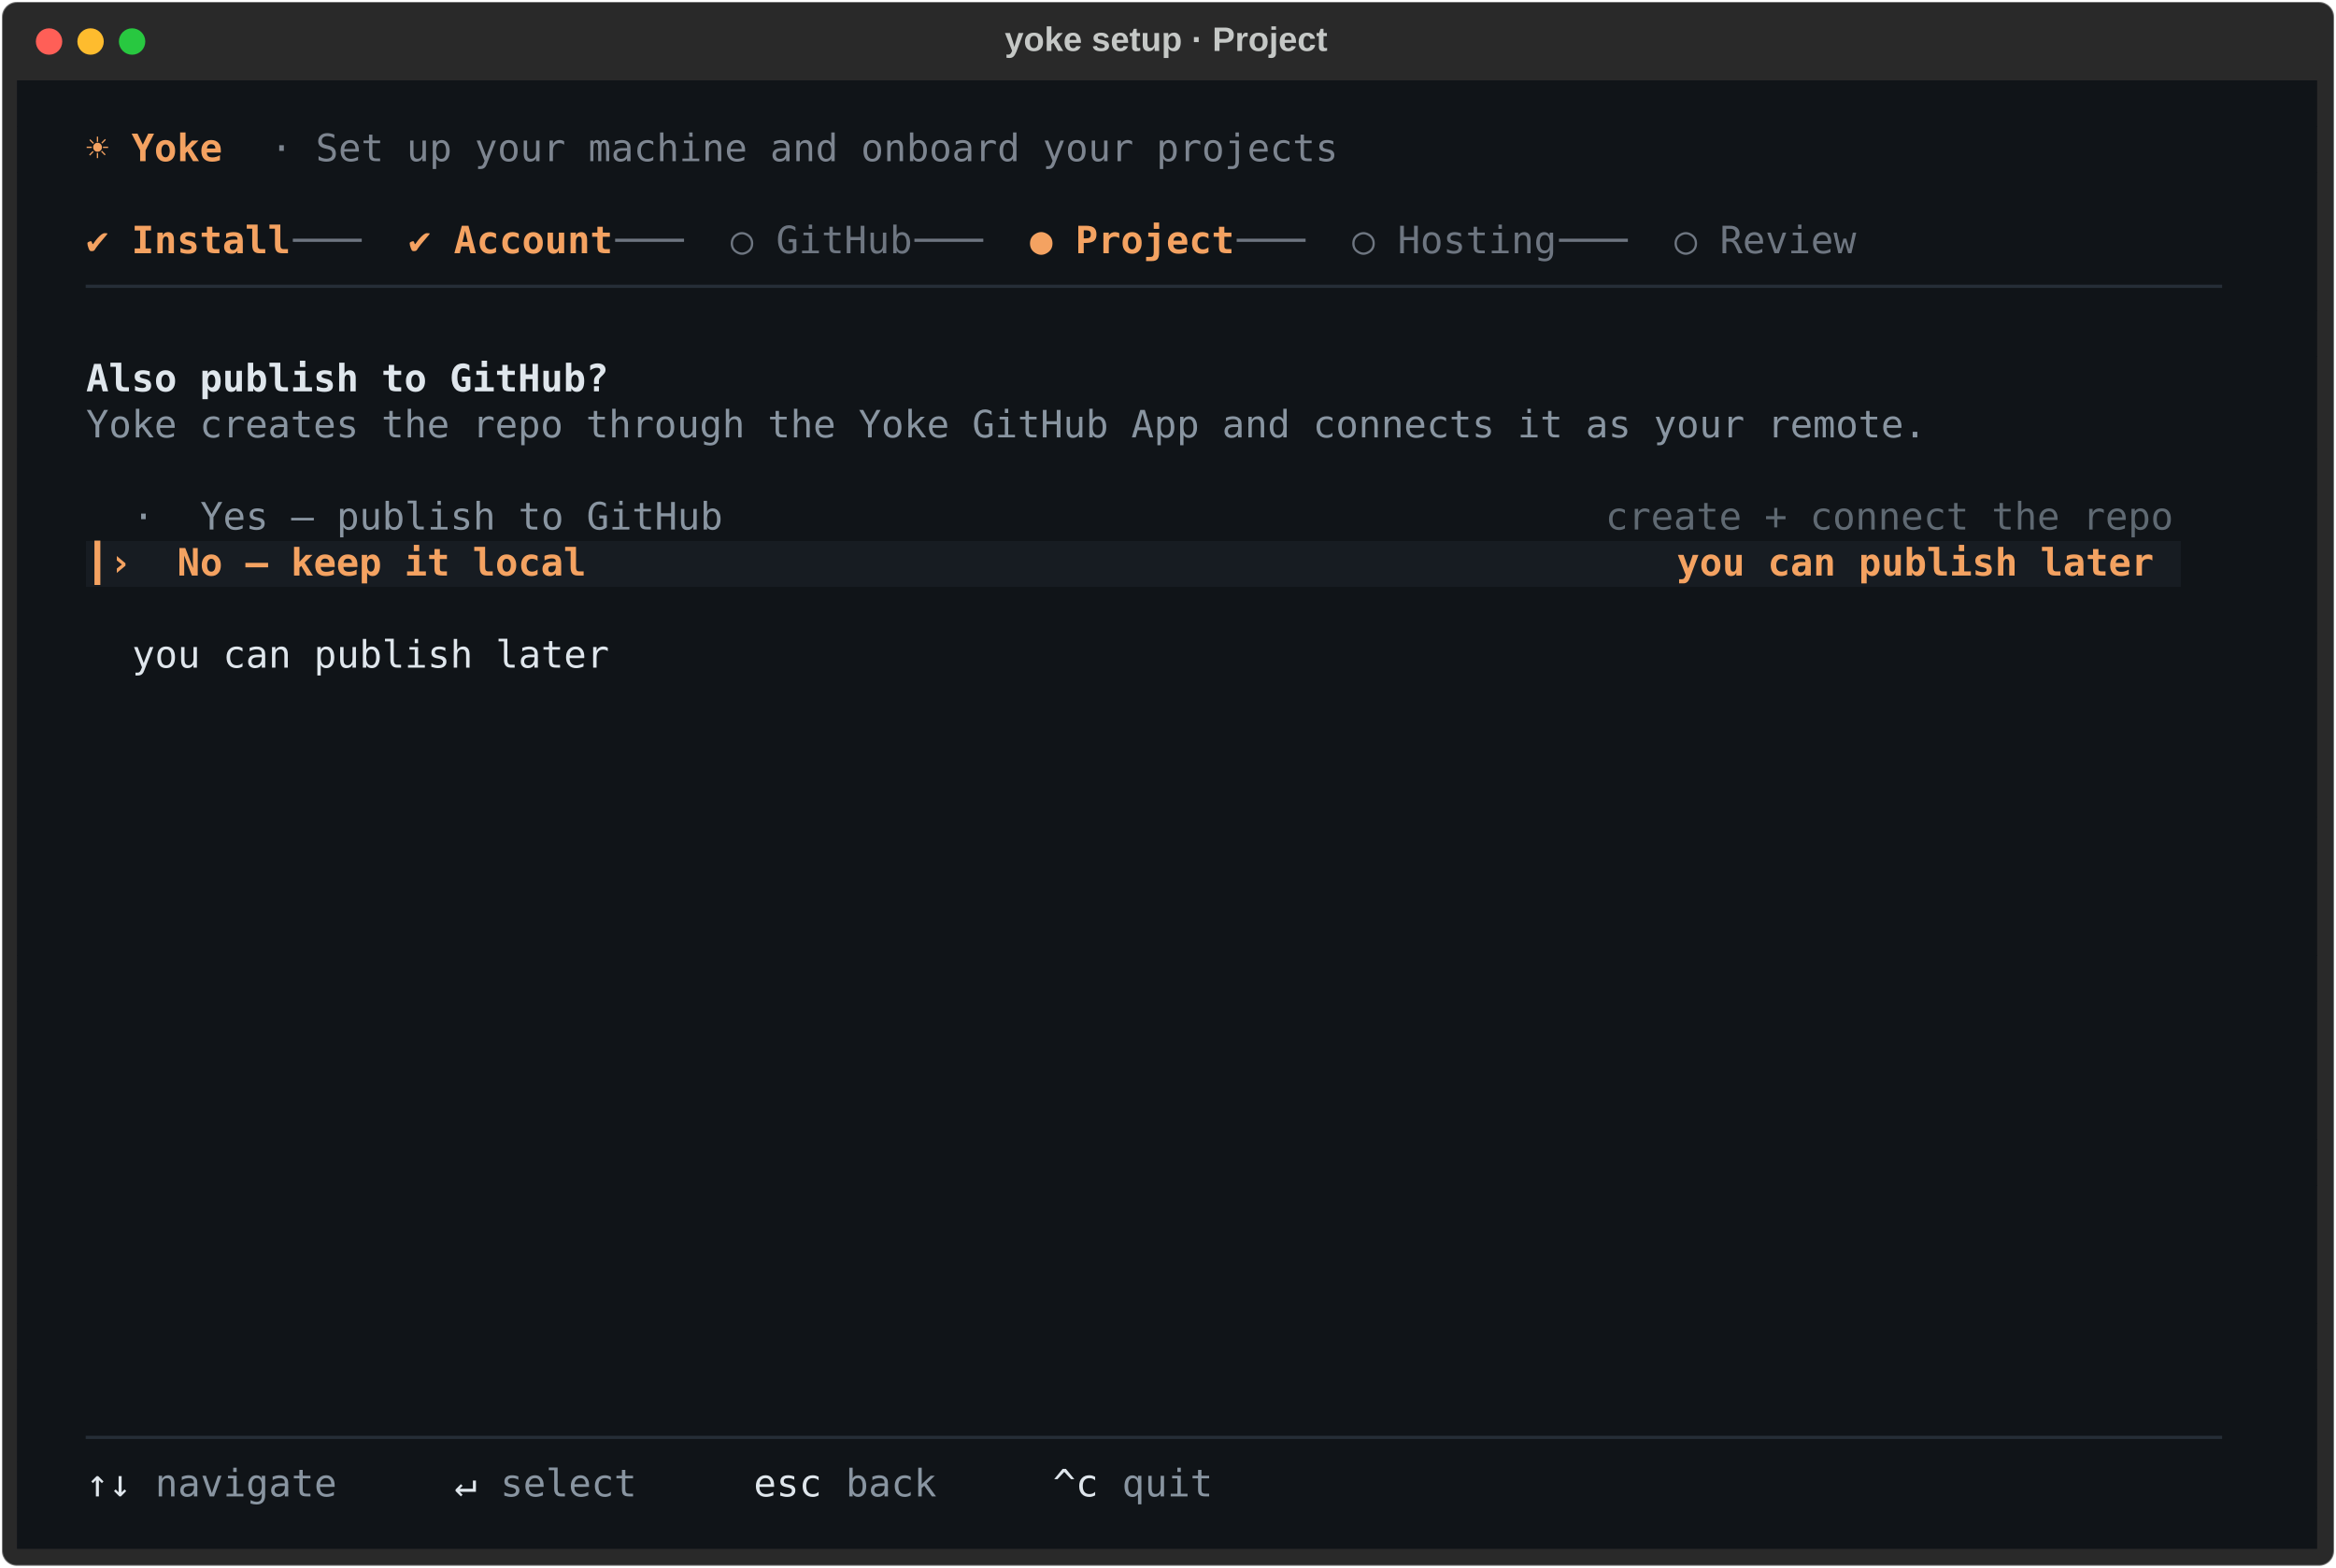
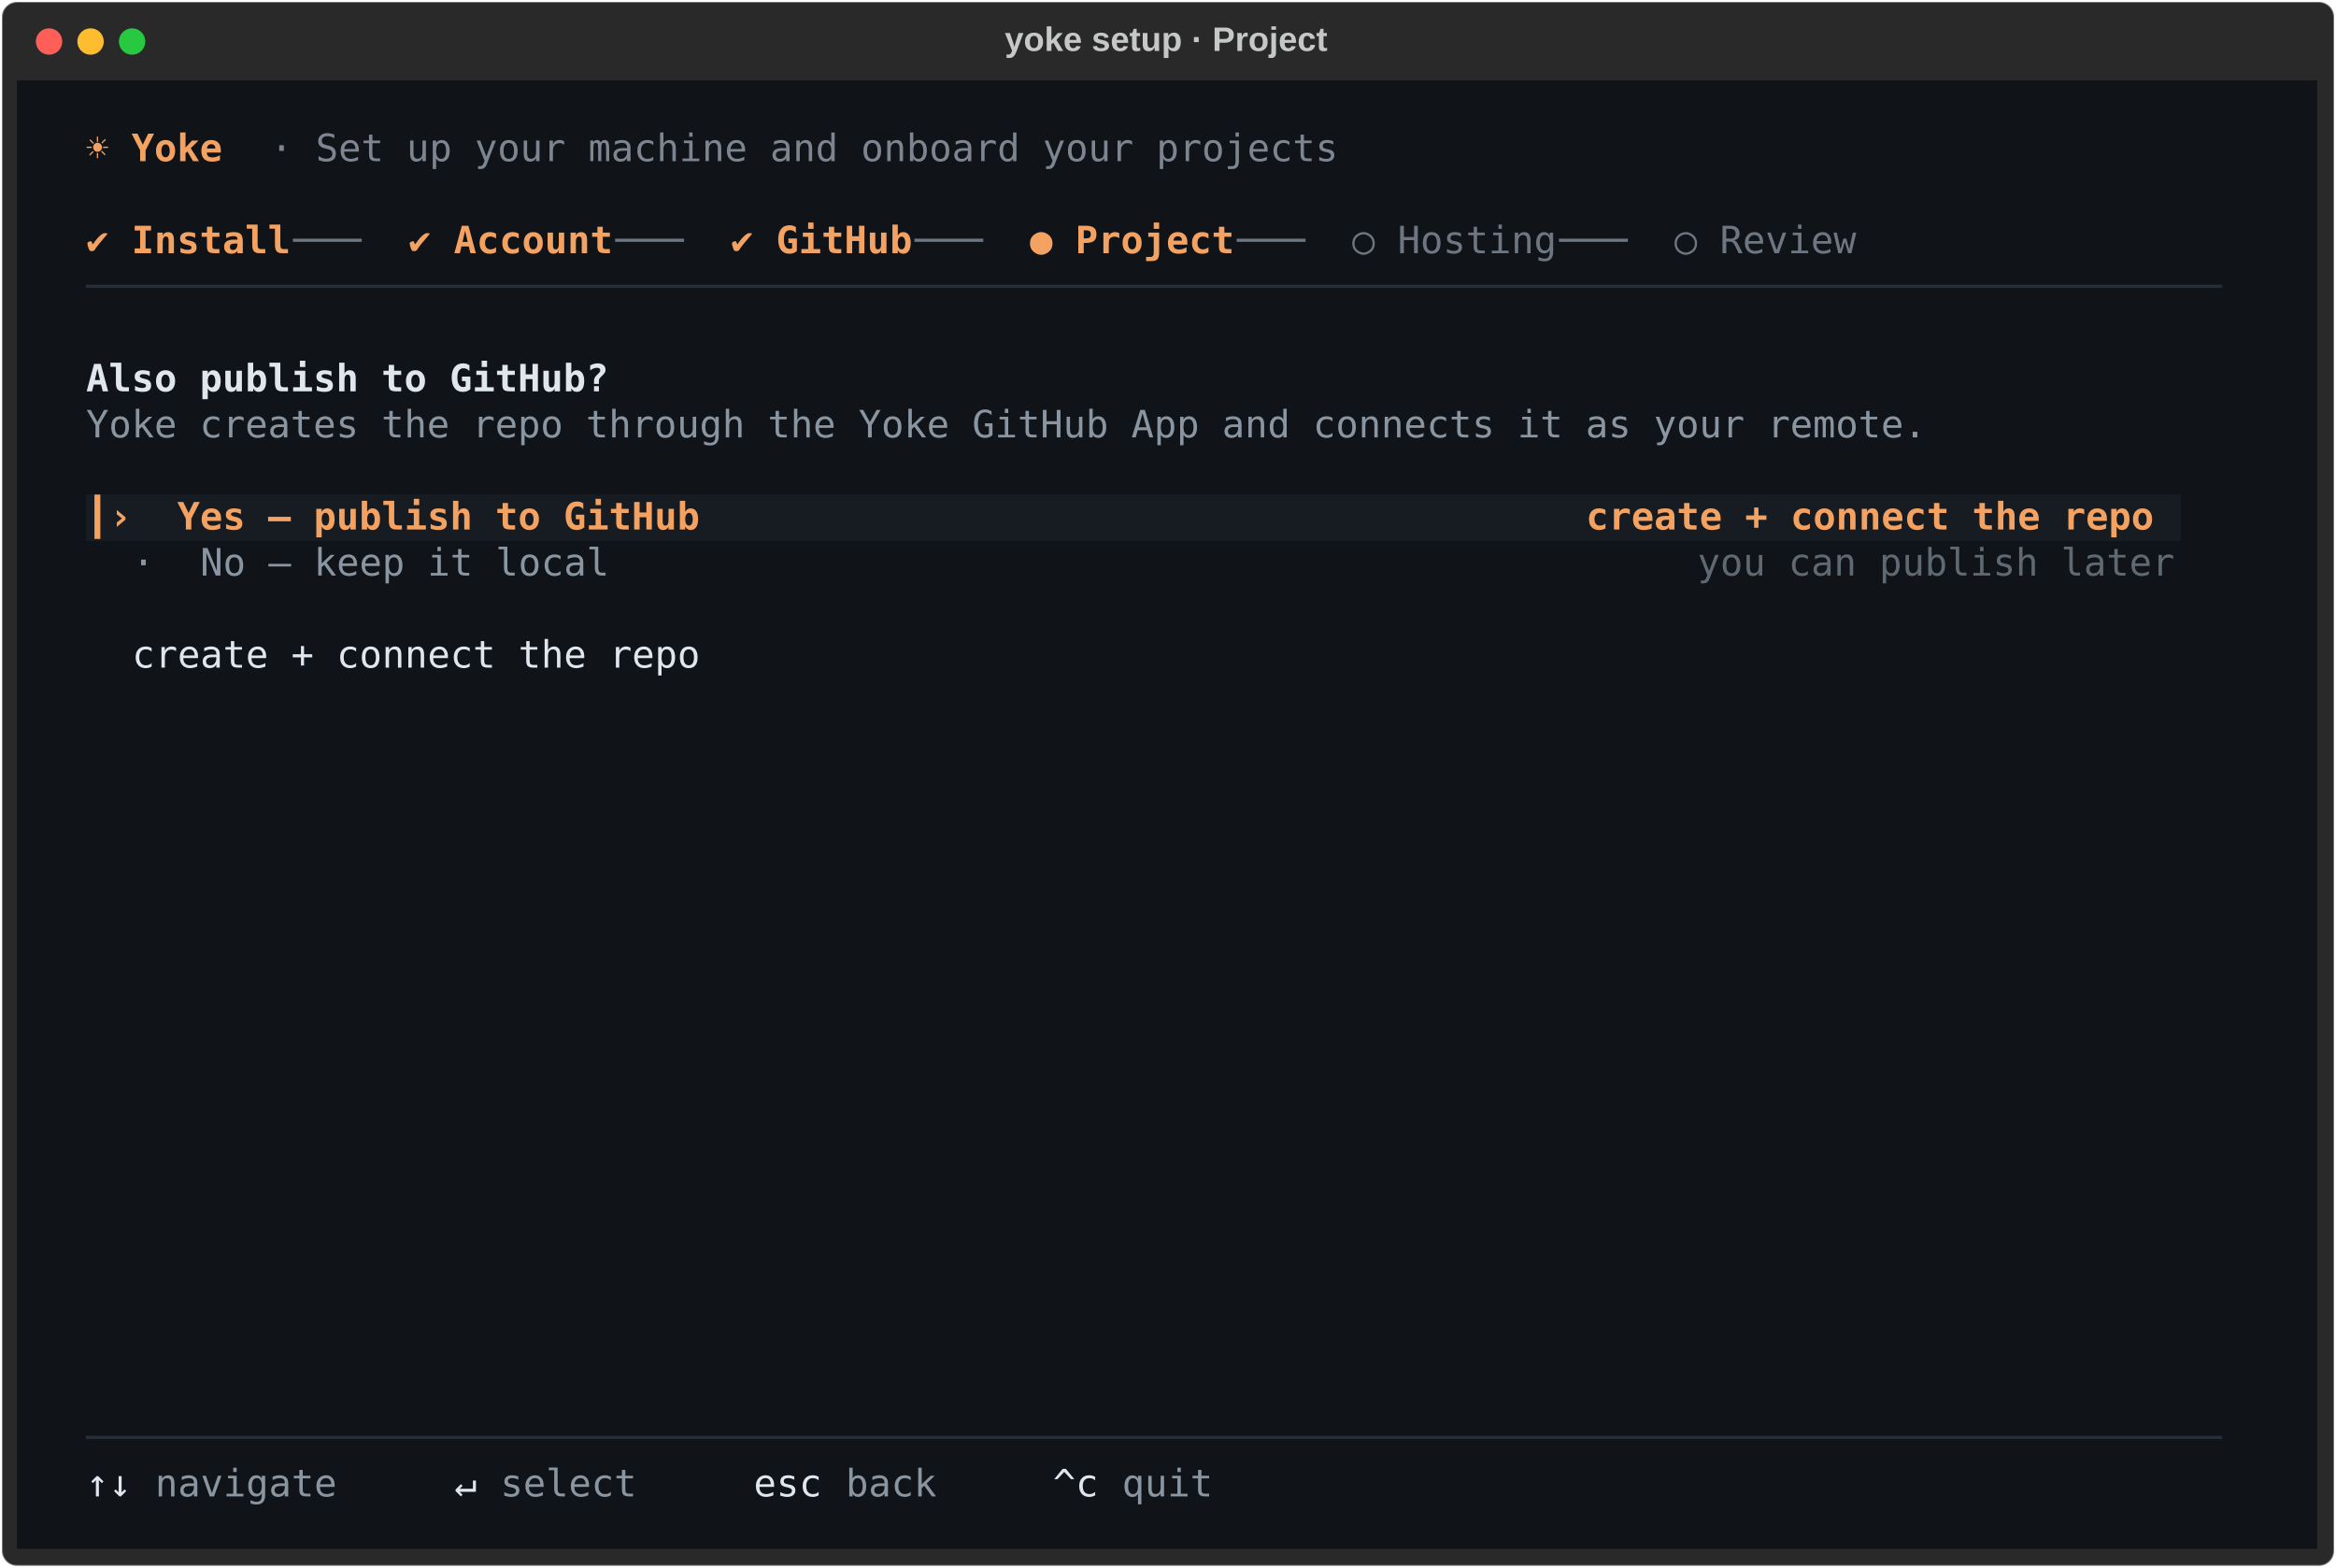
<svg xmlns="http://www.w3.org/2000/svg" class="rich-terminal" viewBox="0 0 1238 830.8">
  <style>

    @font-face {
        font-family: "Fira Code";
        src: local("FiraCode-Regular"),
                url("https://cdnjs.cloudflare.com/ajax/libs/firacode/{{VERSION}}/woff2/FiraCode-Regular.woff2") format("woff2"),
                url("https://cdnjs.cloudflare.com/ajax/libs/firacode/{{VERSION}}/woff/FiraCode-Regular.woff") format("woff");
        font-style: normal;
        font-weight: 400;
    }
    @font-face {
        font-family: "Fira Code";
        src: local("FiraCode-Bold"),
                url("https://cdnjs.cloudflare.com/ajax/libs/firacode/{{VERSION}}/woff2/FiraCode-Bold.woff2") format("woff2"),
                url("https://cdnjs.cloudflare.com/ajax/libs/firacode/{{VERSION}}/woff/FiraCode-Bold.woff") format("woff");
        font-style: bold;
        font-weight: 700;
    }

    .terminal-YOKE-matrix {
        font-family: Fira Code, monospace;
        font-size: 20px;
        line-height: 24.4px;
        font-variant-east-asian: full-width;
    }

    .terminal-YOKE-title {
        font-size: 18px;
        font-weight: bold;
        font-family: arial;
    }

.terminal-YOKE-r2 { fill: #f4a261;font-weight: bold }
.terminal-YOKE-r3 { fill: #dfe6ec }
.terminal-YOKE-r4 { fill: #7d8590 }
.terminal-YOKE-r5 { fill: #6e7681 }
.terminal-YOKE-r6 { fill: #262e37 }
.terminal-YOKE-r7 { fill: #dfe6ec;font-weight: bold }
.terminal-YOKE-r8 { fill: #8995a1 }
- .terminal-YOKE-r10 { fill: #5f6972 }
- .terminal-YOKE-r11 { fill: #f4a261 }
+ .terminal-YOKE-r9 { fill: #f4a261 }
+ .terminal-YOKE-r11 { fill: #5f6972 }
    </style>
  <defs>
    <clipPath id="terminal-YOKE-clip-terminal">
      <rect x="0" y="0" width="1219.0" height="779.8" />
    </clipPath>
    <clipPath id="terminal-YOKE-line-0">
      <rect x="0" y="1.5" width="1220" height="24.65" />
    </clipPath>
    <clipPath id="terminal-YOKE-line-1">
      <rect x="0" y="25.9" width="1220" height="24.65" />
    </clipPath>
    <clipPath id="terminal-YOKE-line-2">
      <rect x="0" y="50.3" width="1220" height="24.65" />
    </clipPath>
    <clipPath id="terminal-YOKE-line-3">
      <rect x="0" y="74.7" width="1220" height="24.65" />
    </clipPath>
    <clipPath id="terminal-YOKE-line-4">
      <rect x="0" y="99.1" width="1220" height="24.65" />
    </clipPath>
    <clipPath id="terminal-YOKE-line-5">
      <rect x="0" y="123.5" width="1220" height="24.65" />
    </clipPath>
    <clipPath id="terminal-YOKE-line-6">
      <rect x="0" y="147.9" width="1220" height="24.65" />
    </clipPath>
    <clipPath id="terminal-YOKE-line-7">
      <rect x="0" y="172.3" width="1220" height="24.65" />
    </clipPath>
    <clipPath id="terminal-YOKE-line-8">
      <rect x="0" y="196.7" width="1220" height="24.65" />
    </clipPath>
    <clipPath id="terminal-YOKE-line-9">
      <rect x="0" y="221.1" width="1220" height="24.65" />
    </clipPath>
    <clipPath id="terminal-YOKE-line-10">
      <rect x="0" y="245.5" width="1220" height="24.65" />
    </clipPath>
    <clipPath id="terminal-YOKE-line-11">
      <rect x="0" y="269.9" width="1220" height="24.65" />
    </clipPath>
    <clipPath id="terminal-YOKE-line-12">
      <rect x="0" y="294.3" width="1220" height="24.65" />
    </clipPath>
    <clipPath id="terminal-YOKE-line-13">
      <rect x="0" y="318.7" width="1220" height="24.65" />
    </clipPath>
    <clipPath id="terminal-YOKE-line-14">
      <rect x="0" y="343.1" width="1220" height="24.65" />
    </clipPath>
    <clipPath id="terminal-YOKE-line-15">
      <rect x="0" y="367.5" width="1220" height="24.65" />
    </clipPath>
    <clipPath id="terminal-YOKE-line-16">
      <rect x="0" y="391.9" width="1220" height="24.65" />
    </clipPath>
    <clipPath id="terminal-YOKE-line-17">
      <rect x="0" y="416.3" width="1220" height="24.65" />
    </clipPath>
    <clipPath id="terminal-YOKE-line-18">
      <rect x="0" y="440.7" width="1220" height="24.65" />
    </clipPath>
    <clipPath id="terminal-YOKE-line-19">
      <rect x="0" y="465.1" width="1220" height="24.65" />
    </clipPath>
    <clipPath id="terminal-YOKE-line-20">
      <rect x="0" y="489.5" width="1220" height="24.65" />
    </clipPath>
    <clipPath id="terminal-YOKE-line-21">
      <rect x="0" y="513.9" width="1220" height="24.65" />
    </clipPath>
    <clipPath id="terminal-YOKE-line-22">
      <rect x="0" y="538.3" width="1220" height="24.65" />
    </clipPath>
    <clipPath id="terminal-YOKE-line-23">
      <rect x="0" y="562.7" width="1220" height="24.65" />
    </clipPath>
    <clipPath id="terminal-YOKE-line-24">
      <rect x="0" y="587.1" width="1220" height="24.65" />
    </clipPath>
    <clipPath id="terminal-YOKE-line-25">
      <rect x="0" y="611.5" width="1220" height="24.65" />
    </clipPath>
    <clipPath id="terminal-YOKE-line-26">
      <rect x="0" y="635.9" width="1220" height="24.65" />
    </clipPath>
    <clipPath id="terminal-YOKE-line-27">
      <rect x="0" y="660.3" width="1220" height="24.65" />
    </clipPath>
    <clipPath id="terminal-YOKE-line-28">
      <rect x="0" y="684.7" width="1220" height="24.65" />
    </clipPath>
    <clipPath id="terminal-YOKE-line-29">
      <rect x="0" y="709.1" width="1220" height="24.65" />
    </clipPath>
    <clipPath id="terminal-YOKE-line-30">
      <rect x="0" y="733.5" width="1220" height="24.65" />
    </clipPath>
  </defs>
  <rect fill="#292929" stroke="rgba(255,255,255,0.35)" stroke-width="1" x="1" y="1" width="1236" height="828.8" rx="8" />
  <text class="terminal-YOKE-title" fill="#c5c8c6" text-anchor="middle" x="618" y="27">yoke setup · Project</text>
  <g transform="translate(26,22)">
    <circle cx="0" cy="0" r="7" fill="#ff5f57" />
    <circle cx="22" cy="0" r="7" fill="#febc2e" />
    <circle cx="44" cy="0" r="7" fill="#28c840" />
  </g>
  <g transform="translate(9, 41)" clip-path="url(#terminal-YOKE-clip-terminal)">
    <rect fill="#101418" x="0" y="1.5" width="1220" height="24.65" shape-rendering="crispEdges" />
    <rect fill="#101418" x="0" y="25.9" width="36.6" height="24.65" shape-rendering="crispEdges" />
    <rect fill="#101418" x="36.6" y="25.9" width="73.2" height="24.65" shape-rendering="crispEdges" />
    <rect fill="#101418" x="109.8" y="25.9" width="24.4" height="24.65" shape-rendering="crispEdges" />
    <rect fill="#101418" x="134.2" y="25.9" width="573.4" height="24.65" shape-rendering="crispEdges" />
    <rect fill="#101418" x="707.6" y="25.9" width="475.8" height="24.65" shape-rendering="crispEdges" />
    <rect fill="#101418" x="1183.4" y="25.9" width="36.6" height="24.65" shape-rendering="crispEdges" />
    <rect fill="#101418" x="0" y="50.3" width="1220" height="24.65" shape-rendering="crispEdges" />
    <rect fill="#101418" x="0" y="74.7" width="36.6" height="24.65" shape-rendering="crispEdges" />
    <rect fill="#101418" x="36.6" y="74.7" width="109.8" height="24.65" shape-rendering="crispEdges" />
    <rect fill="#101418" x="146.4" y="74.7" width="61" height="24.65" shape-rendering="crispEdges" />
    <rect fill="#101418" x="207.4" y="74.7" width="109.8" height="24.65" shape-rendering="crispEdges" />
    <rect fill="#101418" x="317.2" y="74.7" width="61" height="24.65" shape-rendering="crispEdges" />
    <rect fill="#101418" x="378.2" y="74.7" width="97.6" height="24.65" shape-rendering="crispEdges" />
    <rect fill="#101418" x="475.8" y="74.7" width="61" height="24.65" shape-rendering="crispEdges" />
    <rect fill="#101418" x="536.8" y="74.7" width="109.8" height="24.65" shape-rendering="crispEdges" />
    <rect fill="#101418" x="646.6" y="74.7" width="61" height="24.65" shape-rendering="crispEdges" />
    <rect fill="#101418" x="707.6" y="74.7" width="109.8" height="24.65" shape-rendering="crispEdges" />
    <rect fill="#101418" x="817.4" y="74.7" width="61" height="24.65" shape-rendering="crispEdges" />
    <rect fill="#101418" x="878.4" y="74.7" width="97.6" height="24.65" shape-rendering="crispEdges" />
    <rect fill="#101418" x="976" y="74.7" width="207.4" height="24.65" shape-rendering="crispEdges" />
    <rect fill="#101418" x="1183.4" y="74.7" width="36.6" height="24.65" shape-rendering="crispEdges" />
    <rect fill="#101418" x="0" y="99.1" width="36.6" height="24.65" shape-rendering="crispEdges" />
    <rect fill="#101418" x="36.6" y="99.1" width="1146.8" height="24.65" shape-rendering="crispEdges" />
    <rect fill="#101418" x="1183.4" y="99.1" width="36.6" height="24.65" shape-rendering="crispEdges" />
    <rect fill="#101418" x="0" y="123.5" width="1220" height="24.65" shape-rendering="crispEdges" />
    <rect fill="#101418" x="0" y="147.9" width="36.6" height="24.65" shape-rendering="crispEdges" />
    <rect fill="#101418" x="36.6" y="147.9" width="280.6" height="24.65" shape-rendering="crispEdges" />
    <rect fill="#101418" x="317.2" y="147.9" width="866.2" height="24.65" shape-rendering="crispEdges" />
    <rect fill="#101418" x="1183.4" y="147.9" width="36.6" height="24.65" shape-rendering="crispEdges" />
    <rect fill="#101418" x="0" y="172.3" width="36.6" height="24.65" shape-rendering="crispEdges" />
    <rect fill="#101418" x="36.6" y="172.3" width="988.2" height="24.65" shape-rendering="crispEdges" />
    <rect fill="#101418" x="1024.8" y="172.3" width="158.6" height="24.65" shape-rendering="crispEdges" />
    <rect fill="#101418" x="1183.4" y="172.3" width="36.6" height="24.65" shape-rendering="crispEdges" />
    <rect fill="#101418" x="0" y="196.7" width="36.6" height="24.65" shape-rendering="crispEdges" />
    <rect fill="#101418" x="36.6" y="196.7" width="0" height="24.65" shape-rendering="crispEdges" />
    <rect fill="#101418" x="36.6" y="196.7" width="1146.8" height="24.65" shape-rendering="crispEdges" />
    <rect fill="#101418" x="1183.4" y="196.7" width="36.6" height="24.65" shape-rendering="crispEdges" />
    <rect fill="#101418" x="0" y="221.1" width="36.6" height="24.65" shape-rendering="crispEdges" />
-     <rect fill="#101418" x="36.6" y="221.1" width="12.2" height="24.65" shape-rendering="crispEdges" />
-     <rect fill="#101418" x="48.8" y="221.1" width="12.2" height="24.65" shape-rendering="crispEdges" />
-     <rect fill="#101418" x="61" y="221.1" width="780.8" height="24.65" shape-rendering="crispEdges" />
-     <rect fill="#101418" x="841.8" y="221.1" width="305" height="24.65" shape-rendering="crispEdges" />
+     <rect fill="#171c22" x="36.6" y="221.1" width="12.2" height="24.65" shape-rendering="crispEdges" />
+     <rect fill="#171c22" x="48.8" y="221.1" width="1098" height="24.65" shape-rendering="crispEdges" />
    <rect fill="#101418" x="1146.8" y="221.1" width="36.6" height="24.65" shape-rendering="crispEdges" />
    <rect fill="#101418" x="1183.4" y="221.1" width="36.6" height="24.65" shape-rendering="crispEdges" />
    <rect fill="#101418" x="0" y="245.5" width="36.6" height="24.65" shape-rendering="crispEdges" />
-     <rect fill="#171c22" x="36.6" y="245.5" width="12.2" height="24.65" shape-rendering="crispEdges" />
-     <rect fill="#171c22" x="48.8" y="245.5" width="1098" height="24.65" shape-rendering="crispEdges" />
+     <rect fill="#101418" x="36.6" y="245.5" width="12.2" height="24.65" shape-rendering="crispEdges" />
+     <rect fill="#101418" x="48.8" y="245.5" width="12.2" height="24.65" shape-rendering="crispEdges" />
+     <rect fill="#101418" x="61" y="245.5" width="829.6" height="24.65" shape-rendering="crispEdges" />
+     <rect fill="#101418" x="890.6" y="245.5" width="256.2" height="24.65" shape-rendering="crispEdges" />
    <rect fill="#101418" x="1146.8" y="245.5" width="36.6" height="24.65" shape-rendering="crispEdges" />
    <rect fill="#101418" x="1183.4" y="245.5" width="36.6" height="24.65" shape-rendering="crispEdges" />
    <rect fill="#101418" x="0" y="269.9" width="36.6" height="24.65" shape-rendering="crispEdges" />
    <rect fill="#101418" x="36.6" y="269.9" width="1110.2" height="24.65" shape-rendering="crispEdges" />
    <rect fill="#101418" x="1146.8" y="269.9" width="36.6" height="24.65" shape-rendering="crispEdges" />
    <rect fill="#101418" x="1183.4" y="269.9" width="36.6" height="24.65" shape-rendering="crispEdges" />
    <rect fill="#101418" x="0" y="294.3" width="36.6" height="24.65" shape-rendering="crispEdges" />
    <rect fill="#101418" x="36.6" y="294.3" width="24.4" height="24.65" shape-rendering="crispEdges" />
-     <rect fill="#101418" x="61" y="294.3" width="256.2" height="24.65" shape-rendering="crispEdges" />
-     <rect fill="#101418" x="317.2" y="294.3" width="793" height="24.65" shape-rendering="crispEdges" />
+     <rect fill="#101418" x="61" y="294.3" width="305" height="24.65" shape-rendering="crispEdges" />
+     <rect fill="#101418" x="366" y="294.3" width="744.2" height="24.65" shape-rendering="crispEdges" />
    <rect fill="#101418" x="1110.2" y="294.3" width="36.6" height="24.65" shape-rendering="crispEdges" />
    <rect fill="#101418" x="1146.8" y="294.3" width="36.6" height="24.65" shape-rendering="crispEdges" />
    <rect fill="#101418" x="1183.4" y="294.3" width="36.6" height="24.65" shape-rendering="crispEdges" />
    <rect fill="#101418" x="0" y="318.7" width="36.6" height="24.65" shape-rendering="crispEdges" />
    <rect fill="#101418" x="36.6" y="318.7" width="1146.8" height="24.65" shape-rendering="crispEdges" />
    <rect fill="#101418" x="1183.4" y="318.7" width="36.6" height="24.65" shape-rendering="crispEdges" />
    <rect fill="#101418" x="0" y="343.1" width="36.6" height="24.65" shape-rendering="crispEdges" />
    <rect fill="#101418" x="36.6" y="343.1" width="1146.8" height="24.65" shape-rendering="crispEdges" />
    <rect fill="#101418" x="1183.4" y="343.1" width="36.6" height="24.65" shape-rendering="crispEdges" />
    <rect fill="#101418" x="0" y="367.5" width="36.6" height="24.65" shape-rendering="crispEdges" />
    <rect fill="#101418" x="36.6" y="367.5" width="1146.8" height="24.65" shape-rendering="crispEdges" />
    <rect fill="#101418" x="1183.4" y="367.5" width="36.6" height="24.65" shape-rendering="crispEdges" />
    <rect fill="#101418" x="0" y="391.9" width="36.6" height="24.65" shape-rendering="crispEdges" />
    <rect fill="#101418" x="36.6" y="391.9" width="1146.8" height="24.65" shape-rendering="crispEdges" />
    <rect fill="#101418" x="1183.4" y="391.9" width="36.6" height="24.65" shape-rendering="crispEdges" />
    <rect fill="#101418" x="0" y="416.3" width="36.6" height="24.65" shape-rendering="crispEdges" />
    <rect fill="#101418" x="36.6" y="416.3" width="1146.8" height="24.65" shape-rendering="crispEdges" />
    <rect fill="#101418" x="1183.4" y="416.3" width="36.6" height="24.65" shape-rendering="crispEdges" />
    <rect fill="#101418" x="0" y="440.7" width="36.6" height="24.65" shape-rendering="crispEdges" />
    <rect fill="#101418" x="36.6" y="440.7" width="1146.8" height="24.65" shape-rendering="crispEdges" />
    <rect fill="#101418" x="1183.4" y="440.7" width="36.6" height="24.65" shape-rendering="crispEdges" />
    <rect fill="#101418" x="0" y="465.1" width="36.6" height="24.65" shape-rendering="crispEdges" />
    <rect fill="#101418" x="36.6" y="465.1" width="1146.8" height="24.65" shape-rendering="crispEdges" />
    <rect fill="#101418" x="1183.4" y="465.1" width="36.6" height="24.65" shape-rendering="crispEdges" />
    <rect fill="#101418" x="0" y="489.5" width="36.6" height="24.65" shape-rendering="crispEdges" />
    <rect fill="#101418" x="36.6" y="489.5" width="1146.8" height="24.65" shape-rendering="crispEdges" />
    <rect fill="#101418" x="1183.4" y="489.5" width="36.6" height="24.65" shape-rendering="crispEdges" />
    <rect fill="#101418" x="0" y="513.9" width="36.6" height="24.65" shape-rendering="crispEdges" />
    <rect fill="#101418" x="36.6" y="513.9" width="1146.8" height="24.65" shape-rendering="crispEdges" />
    <rect fill="#101418" x="1183.4" y="513.9" width="36.6" height="24.65" shape-rendering="crispEdges" />
    <rect fill="#101418" x="0" y="538.3" width="36.6" height="24.65" shape-rendering="crispEdges" />
    <rect fill="#101418" x="36.6" y="538.3" width="1146.8" height="24.65" shape-rendering="crispEdges" />
    <rect fill="#101418" x="1183.4" y="538.3" width="36.6" height="24.65" shape-rendering="crispEdges" />
    <rect fill="#101418" x="0" y="562.7" width="36.6" height="24.65" shape-rendering="crispEdges" />
    <rect fill="#101418" x="36.6" y="562.7" width="1146.8" height="24.65" shape-rendering="crispEdges" />
    <rect fill="#101418" x="1183.4" y="562.7" width="36.6" height="24.65" shape-rendering="crispEdges" />
    <rect fill="#101418" x="0" y="587.1" width="36.6" height="24.65" shape-rendering="crispEdges" />
    <rect fill="#101418" x="36.6" y="587.1" width="1146.8" height="24.65" shape-rendering="crispEdges" />
    <rect fill="#101418" x="1183.4" y="587.1" width="36.6" height="24.65" shape-rendering="crispEdges" />
    <rect fill="#101418" x="0" y="611.5" width="36.6" height="24.65" shape-rendering="crispEdges" />
    <rect fill="#101418" x="36.6" y="611.5" width="1146.8" height="24.65" shape-rendering="crispEdges" />
    <rect fill="#101418" x="1183.4" y="611.5" width="36.6" height="24.65" shape-rendering="crispEdges" />
    <rect fill="#101418" x="0" y="635.9" width="36.6" height="24.65" shape-rendering="crispEdges" />
    <rect fill="#101418" x="36.6" y="635.9" width="1146.8" height="24.65" shape-rendering="crispEdges" />
    <rect fill="#101418" x="1183.4" y="635.9" width="36.6" height="24.65" shape-rendering="crispEdges" />
    <rect fill="#101418" x="0" y="660.3" width="36.6" height="24.65" shape-rendering="crispEdges" />
    <rect fill="#101418" x="36.6" y="660.3" width="1146.8" height="24.65" shape-rendering="crispEdges" />
    <rect fill="#101418" x="1183.4" y="660.3" width="36.6" height="24.65" shape-rendering="crispEdges" />
    <rect fill="#101418" x="0" y="684.7" width="36.6" height="24.65" shape-rendering="crispEdges" />
    <rect fill="#101418" x="36.6" y="684.7" width="1146.8" height="24.65" shape-rendering="crispEdges" />
    <rect fill="#101418" x="1183.4" y="684.7" width="36.6" height="24.65" shape-rendering="crispEdges" />
    <rect fill="#101418" x="0" y="709.1" width="36.6" height="24.65" shape-rendering="crispEdges" />
    <rect fill="#101418" x="36.6" y="709.1" width="1146.8" height="24.65" shape-rendering="crispEdges" />
    <rect fill="#101418" x="1183.4" y="709.1" width="36.6" height="24.65" shape-rendering="crispEdges" />
    <rect fill="#101418" x="0" y="733.5" width="36.6" height="24.65" shape-rendering="crispEdges" />
    <rect fill="#101418" x="36.6" y="733.5" width="24.4" height="24.65" shape-rendering="crispEdges" />
    <rect fill="#101418" x="61" y="733.5" width="12.2" height="24.65" shape-rendering="crispEdges" />
    <rect fill="#101418" x="73.2" y="733.5" width="97.6" height="24.65" shape-rendering="crispEdges" />
    <rect fill="#101418" x="170.8" y="733.5" width="61" height="24.65" shape-rendering="crispEdges" />
    <rect fill="#101418" x="231.8" y="733.5" width="12.2" height="24.65" shape-rendering="crispEdges" />
    <rect fill="#101418" x="244" y="733.5" width="12.2" height="24.65" shape-rendering="crispEdges" />
    <rect fill="#101418" x="256.2" y="733.5" width="73.2" height="24.65" shape-rendering="crispEdges" />
    <rect fill="#101418" x="329.4" y="733.5" width="61" height="24.65" shape-rendering="crispEdges" />
    <rect fill="#101418" x="390.4" y="733.5" width="36.6" height="24.65" shape-rendering="crispEdges" />
    <rect fill="#101418" x="427" y="733.5" width="12.2" height="24.65" shape-rendering="crispEdges" />
    <rect fill="#101418" x="439.2" y="733.5" width="48.8" height="24.65" shape-rendering="crispEdges" />
    <rect fill="#101418" x="488" y="733.5" width="61" height="24.65" shape-rendering="crispEdges" />
    <rect fill="#101418" x="549" y="733.5" width="24.4" height="24.65" shape-rendering="crispEdges" />
    <rect fill="#101418" x="573.4" y="733.5" width="12.2" height="24.65" shape-rendering="crispEdges" />
    <rect fill="#101418" x="585.6" y="733.5" width="48.8" height="24.65" shape-rendering="crispEdges" />
    <rect fill="#101418" x="634.4" y="733.5" width="549" height="24.65" shape-rendering="crispEdges" />
    <rect fill="#101418" x="1183.4" y="733.5" width="36.6" height="24.65" shape-rendering="crispEdges" />
    <rect fill="#101418" x="0" y="757.9" width="1220" height="24.65" shape-rendering="crispEdges" />
    <g class="terminal-YOKE-matrix">
      <text class="terminal-YOKE-r2" x="36.6" y="44.4" textLength="73.2" clip-path="url(#terminal-YOKE-line-1)">☀ Yoke</text>
      <text class="terminal-YOKE-r4" x="134.2" y="44.4" textLength="573.4" clip-path="url(#terminal-YOKE-line-1)">· Set up your machine and onboard your projects</text>
      <text class="terminal-YOKE-r2" x="36.6" y="93.2" textLength="109.8" clip-path="url(#terminal-YOKE-line-3)">✔ Install</text>
      <text class="terminal-YOKE-r5" x="146.4" y="93.2" textLength="61" clip-path="url(#terminal-YOKE-line-3)"> ─── </text>
      <text class="terminal-YOKE-r2" x="207.4" y="93.2" textLength="109.8" clip-path="url(#terminal-YOKE-line-3)">✔ Account</text>
      <text class="terminal-YOKE-r5" x="317.2" y="93.2" textLength="61" clip-path="url(#terminal-YOKE-line-3)"> ─── </text>
-       <text class="terminal-YOKE-r5" x="378.2" y="93.2" textLength="97.6" clip-path="url(#terminal-YOKE-line-3)">○ GitHub</text>
+       <text class="terminal-YOKE-r2" x="378.2" y="93.2" textLength="97.6" clip-path="url(#terminal-YOKE-line-3)">✔ GitHub</text>
      <text class="terminal-YOKE-r5" x="475.8" y="93.2" textLength="61" clip-path="url(#terminal-YOKE-line-3)"> ─── </text>
      <text class="terminal-YOKE-r2" x="536.8" y="93.2" textLength="109.8" clip-path="url(#terminal-YOKE-line-3)">● Project</text>
      <text class="terminal-YOKE-r5" x="646.6" y="93.2" textLength="61" clip-path="url(#terminal-YOKE-line-3)"> ─── </text>
      <text class="terminal-YOKE-r5" x="707.6" y="93.2" textLength="109.8" clip-path="url(#terminal-YOKE-line-3)">○ Hosting</text>
      <text class="terminal-YOKE-r5" x="817.4" y="93.2" textLength="61" clip-path="url(#terminal-YOKE-line-3)"> ─── </text>
      <text class="terminal-YOKE-r5" x="878.4" y="93.2" textLength="97.6" clip-path="url(#terminal-YOKE-line-3)">○ Review</text>
      <text class="terminal-YOKE-r6" x="36.6" y="117.6" textLength="1146.8" clip-path="url(#terminal-YOKE-line-4)">──────────────────────────────────────────────────────────────────────────────────────────────</text>
      <text class="terminal-YOKE-r7" x="36.6" y="166.4" textLength="280.6" clip-path="url(#terminal-YOKE-line-6)">Also publish to GitHub?</text>
      <text class="terminal-YOKE-r8" x="36.6" y="190.8" textLength="988.2" clip-path="url(#terminal-YOKE-line-7)">Yoke creates the repo through the Yoke GitHub App and connects it as your remote.</text>
-       <text class="terminal-YOKE-r8" x="61" y="239.6" textLength="780.8" clip-path="url(#terminal-YOKE-line-9)">·  Yes — publish to GitHub                                      </text>
-       <text class="terminal-YOKE-r10" x="841.8" y="239.6" textLength="305" clip-path="url(#terminal-YOKE-line-9)">create + connect the repo</text>
-       <text class="terminal-YOKE-r11" x="36.6" y="264" textLength="12.2" clip-path="url(#terminal-YOKE-line-10)">┃</text>
-       <text class="terminal-YOKE-r2" x="48.8" y="264" textLength="1098" clip-path="url(#terminal-YOKE-line-10)">›  No — keep it local                                                you can publish later</text>
-       <text class="terminal-YOKE-r3" x="61" y="312.8" textLength="256.2" clip-path="url(#terminal-YOKE-line-12)">you can publish later</text>
+       <text class="terminal-YOKE-r9" x="36.6" y="239.6" textLength="12.2" clip-path="url(#terminal-YOKE-line-9)">┃</text>
+       <text class="terminal-YOKE-r2" x="48.8" y="239.6" textLength="1098" clip-path="url(#terminal-YOKE-line-9)">›  Yes — publish to GitHub                                       create + connect the repo</text>
+       <text class="terminal-YOKE-r8" x="61" y="264" textLength="829.6" clip-path="url(#terminal-YOKE-line-10)">·  No — keep it local                                               </text>
+       <text class="terminal-YOKE-r11" x="890.6" y="264" textLength="256.2" clip-path="url(#terminal-YOKE-line-10)">you can publish later</text>
+       <text class="terminal-YOKE-r3" x="61" y="312.8" textLength="305" clip-path="url(#terminal-YOKE-line-12)">create + connect the repo</text>
      <text class="terminal-YOKE-r6" x="36.6" y="727.6" textLength="1146.8" clip-path="url(#terminal-YOKE-line-29)">──────────────────────────────────────────────────────────────────────────────────────────────</text>
      <text class="terminal-YOKE-r3" x="36.6" y="752" textLength="24.4" clip-path="url(#terminal-YOKE-line-30)">↑↓</text>
      <text class="terminal-YOKE-r8" x="73.2" y="752" textLength="97.6" clip-path="url(#terminal-YOKE-line-30)">navigate</text>
      <text class="terminal-YOKE-r3" x="231.8" y="752" textLength="12.2" clip-path="url(#terminal-YOKE-line-30)">↵</text>
      <text class="terminal-YOKE-r8" x="256.2" y="752" textLength="73.2" clip-path="url(#terminal-YOKE-line-30)">select</text>
      <text class="terminal-YOKE-r3" x="390.4" y="752" textLength="36.6" clip-path="url(#terminal-YOKE-line-30)">esc</text>
      <text class="terminal-YOKE-r8" x="439.2" y="752" textLength="48.8" clip-path="url(#terminal-YOKE-line-30)">back</text>
      <text class="terminal-YOKE-r3" x="549" y="752" textLength="24.4" clip-path="url(#terminal-YOKE-line-30)">^c</text>
      <text class="terminal-YOKE-r8" x="585.6" y="752" textLength="48.8" clip-path="url(#terminal-YOKE-line-30)">quit</text>
    </g>
  </g>
</svg>
